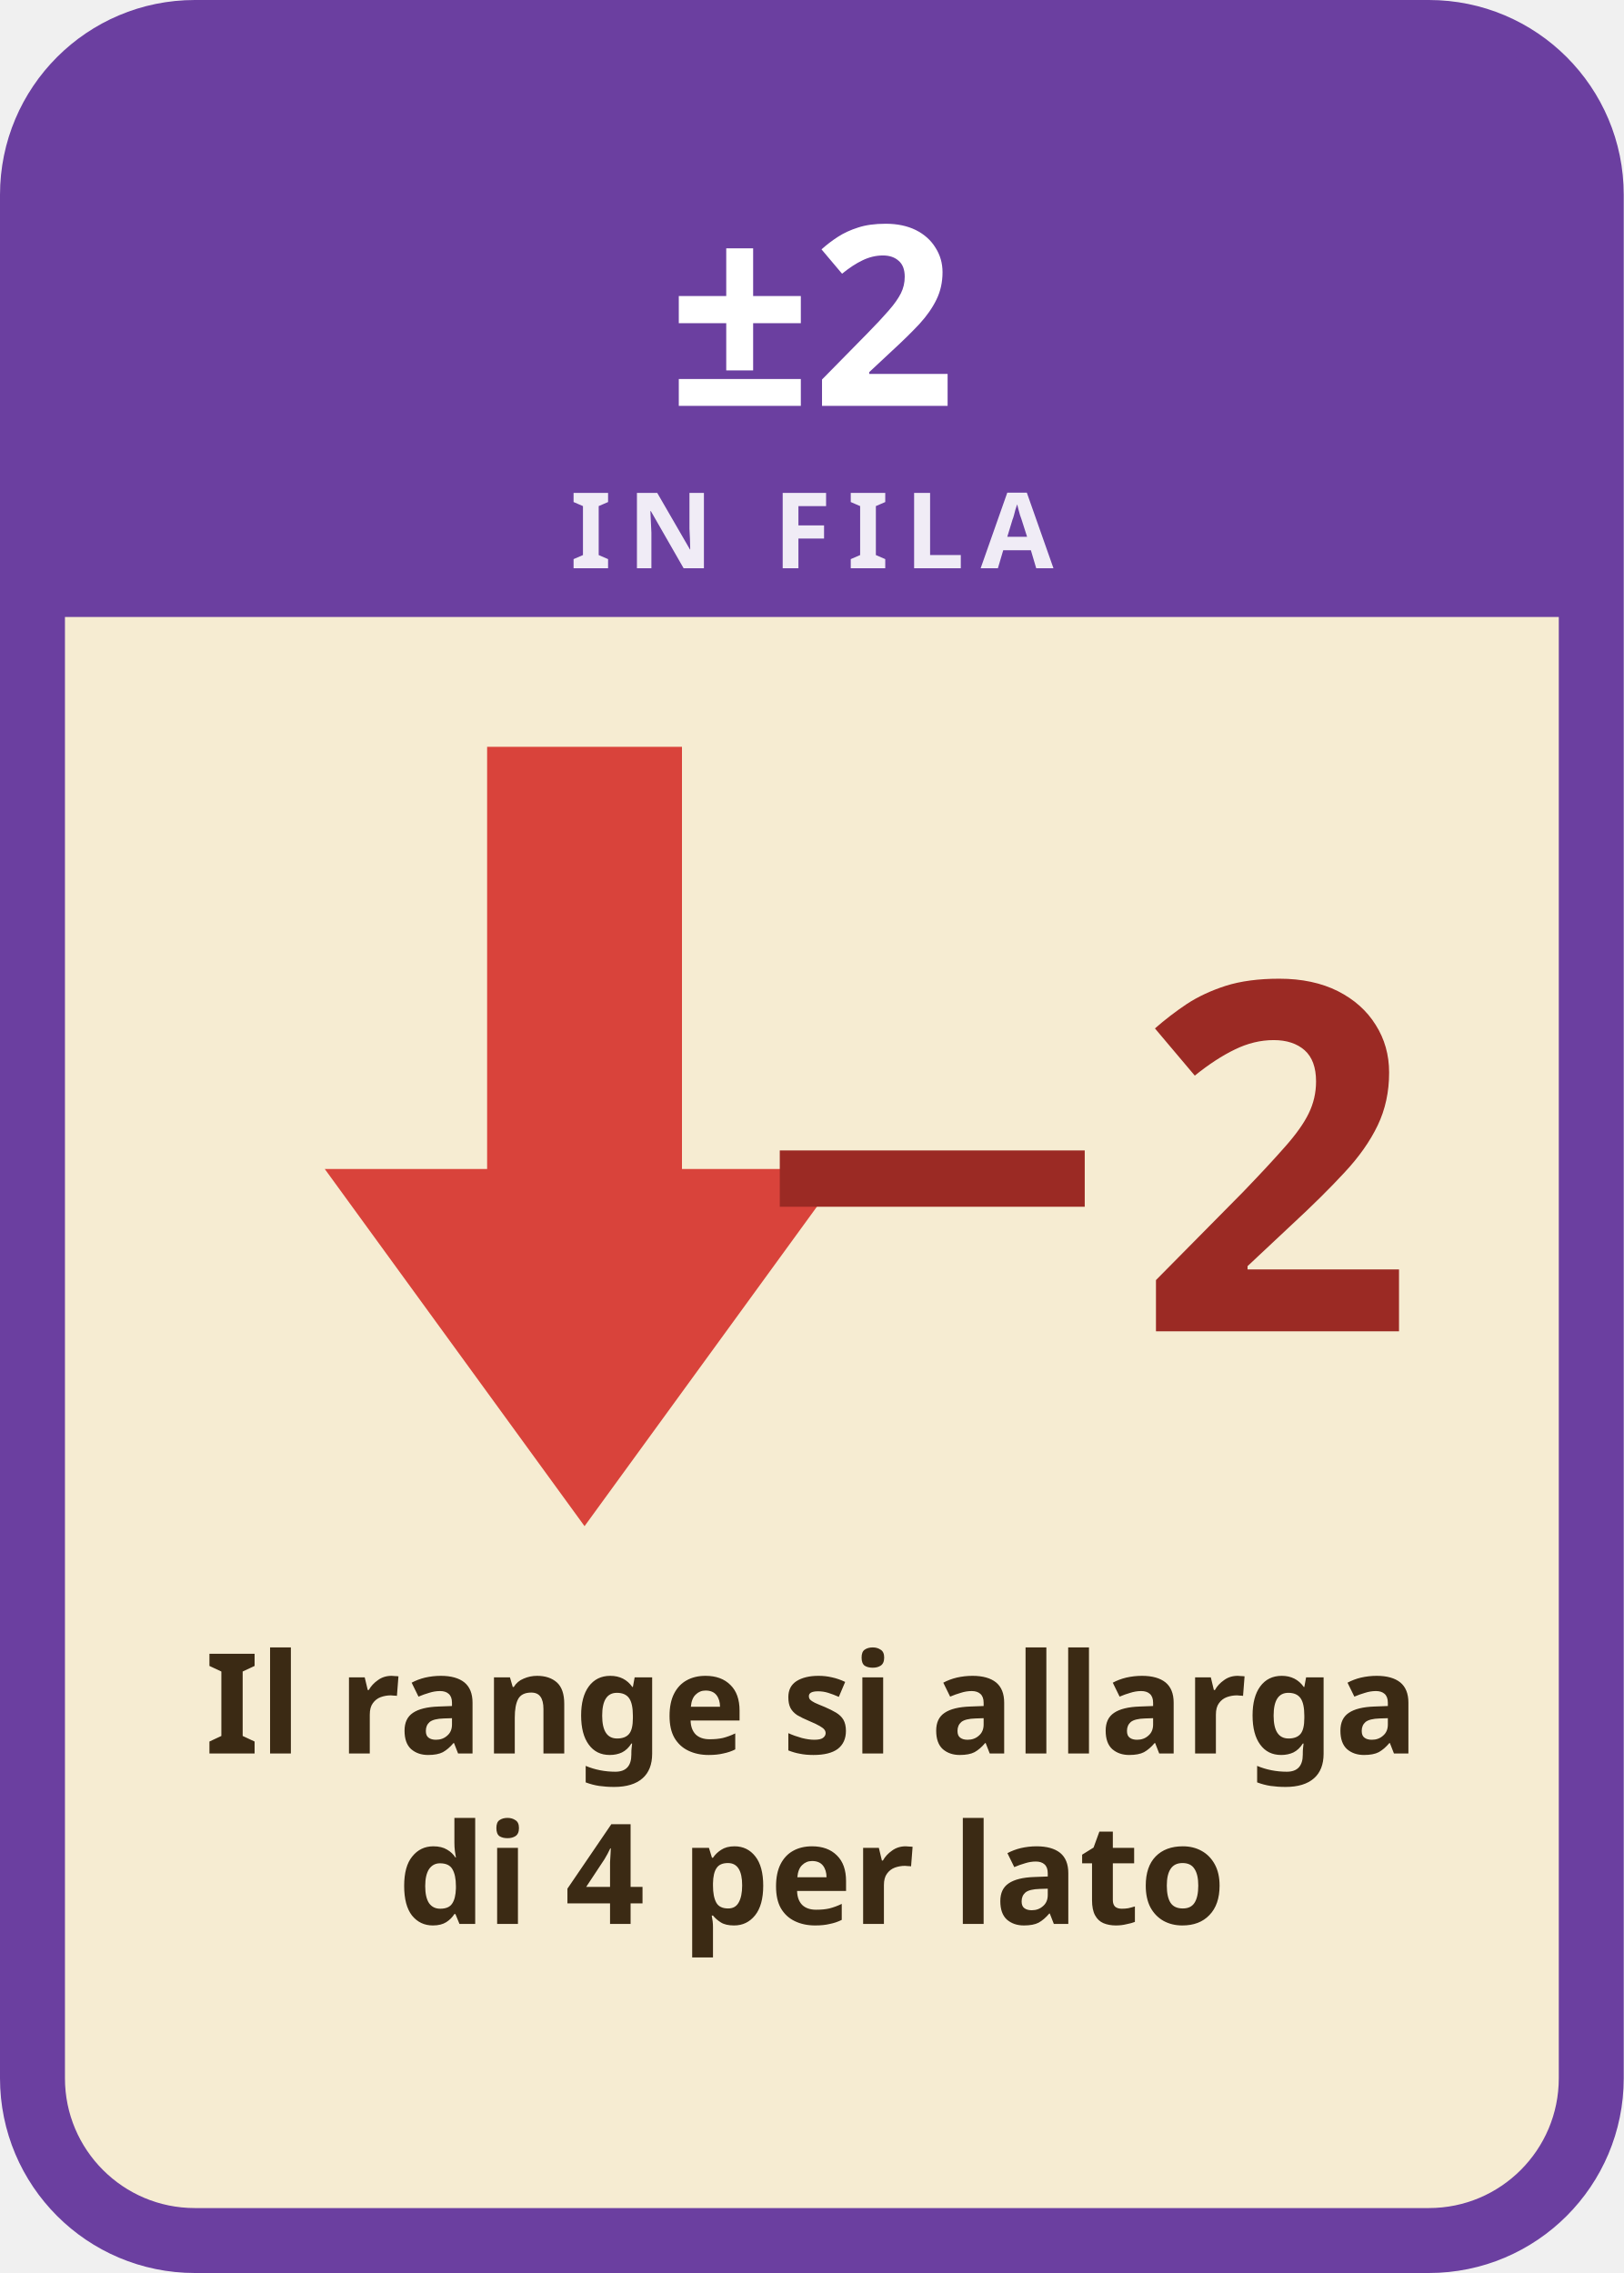
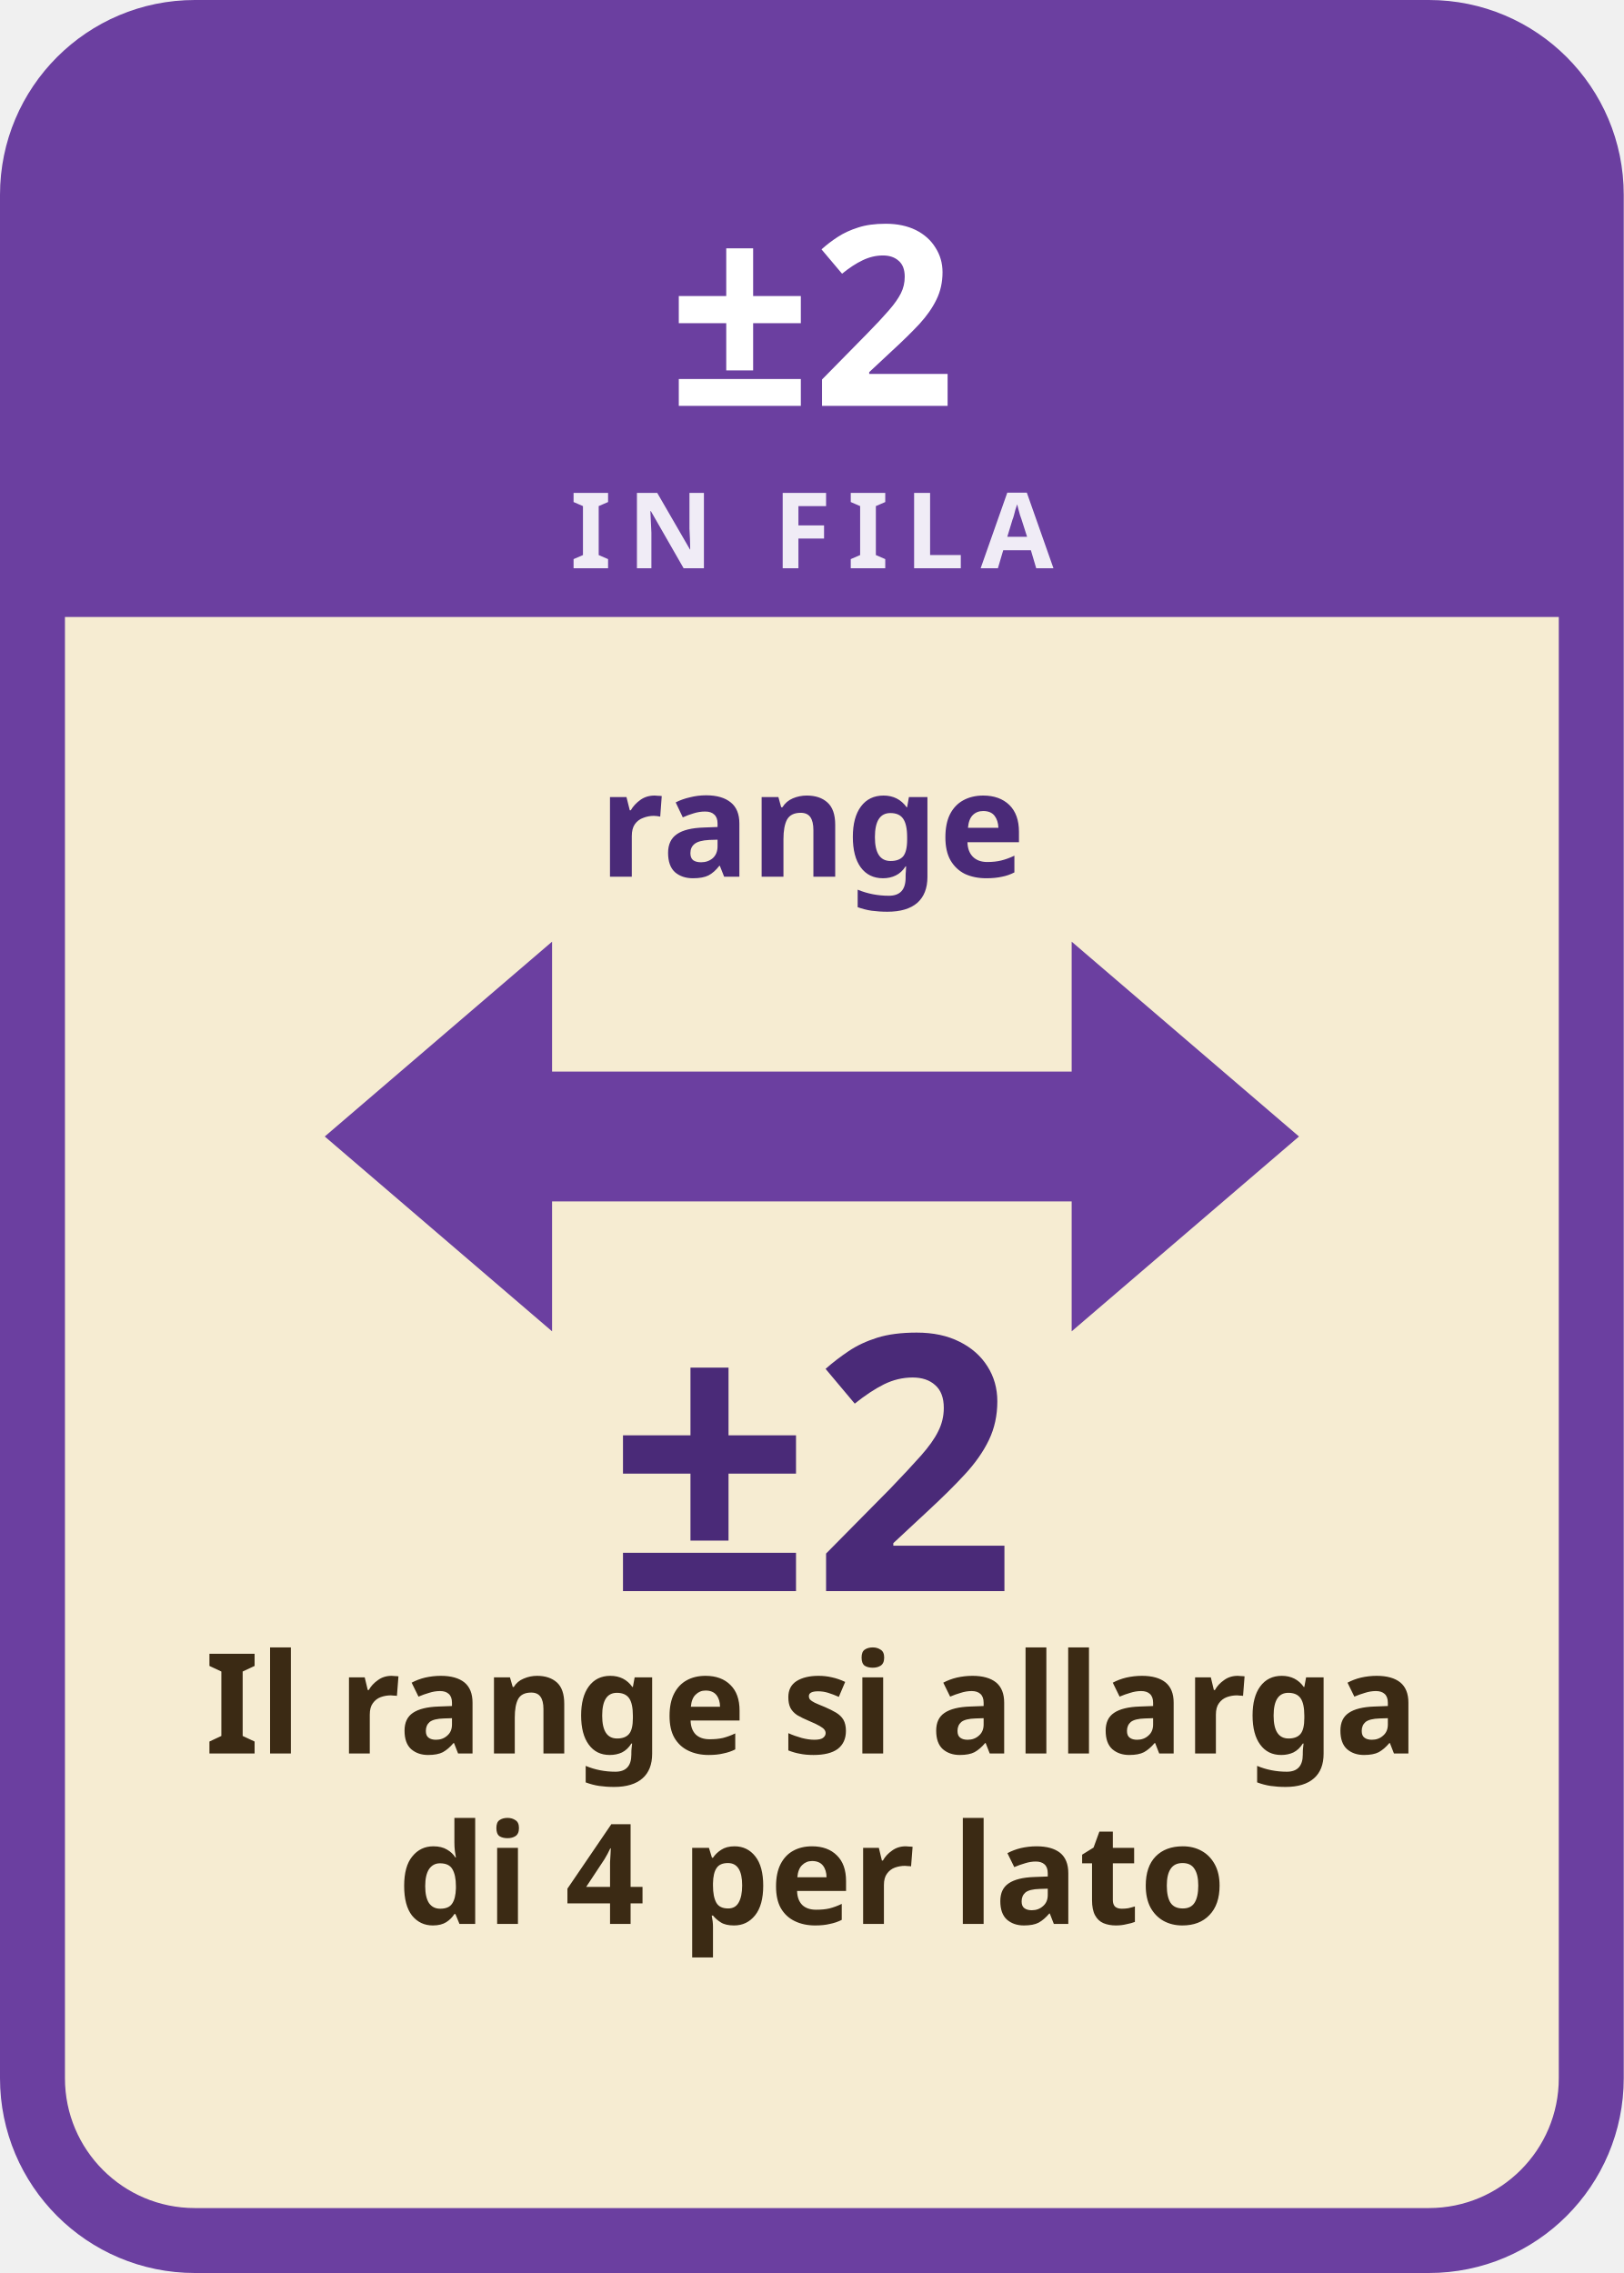
<svg xmlns="http://www.w3.org/2000/svg" viewBox="0 0 100 140" width="300" height="420" role="img" aria-label="±2">
  <rect x="2" y="2" width="96" height="136" rx="10" fill="#f6ecd2" stroke="#6b3fa0" stroke-width="4" />
  <path d="M2 12a10 10 0 0 1 10-10h76a10 10 0 0 1 10 10v26H2z" fill="#6b3fa0" />
  <text x="50" y="25" font-size="15.5" font-weight="900" fill="#fff" text-anchor="middle" font-family="'Trebuchet MS','Segoe UI',Verdana,sans-serif">±2</text>
  <text x="50" y="35" font-size="6.5" font-weight="800" fill="#fff" text-anchor="middle" font-family="'Trebuchet MS','Segoe UI',Verdana,sans-serif" letter-spacing="1" opacity="0.9">IN FILA</text>
  <g transform="translate(20 40)">
-     <polygon points="16,54 32,32 22,32 22,6 10,6 10,32 0,32" fill="#d9433b" />
-     <text x="46" y="42" font-size="30" font-weight="900" fill="#9b2a24" text-anchor="middle" font-family="'Trebuchet MS','Segoe UI',Verdana,sans-serif">−2</text>
+     <polygon points="0,30 14,18 14,26 46,26 46,18 60,30 46,42 46,34 14,34 14,42" fill="#6b3fa0" />
+     <text x="30" y="58" font-size="22" font-weight="900" fill="#4a2a78" text-anchor="middle" font-family="'Trebuchet MS','Segoe UI',Verdana,sans-serif">±2</text>
+     <text x="30" y="14" font-size="9" font-weight="800" fill="#4a2a78" text-anchor="middle" font-family="'Trebuchet MS','Segoe UI',Verdana,sans-serif">range</text>
  </g>
  <text x="50" y="108" font-size="8.6" fill="#3b2a14" text-anchor="middle" font-family="'Trebuchet MS','Segoe UI',Verdana,sans-serif" font-weight="700">Il range si allarga</text>
  <text x="50" y="118.5" font-size="8.6" fill="#3b2a14" text-anchor="middle" font-family="'Trebuchet MS','Segoe UI',Verdana,sans-serif" font-weight="700">di 4 per lato</text>
</svg>
